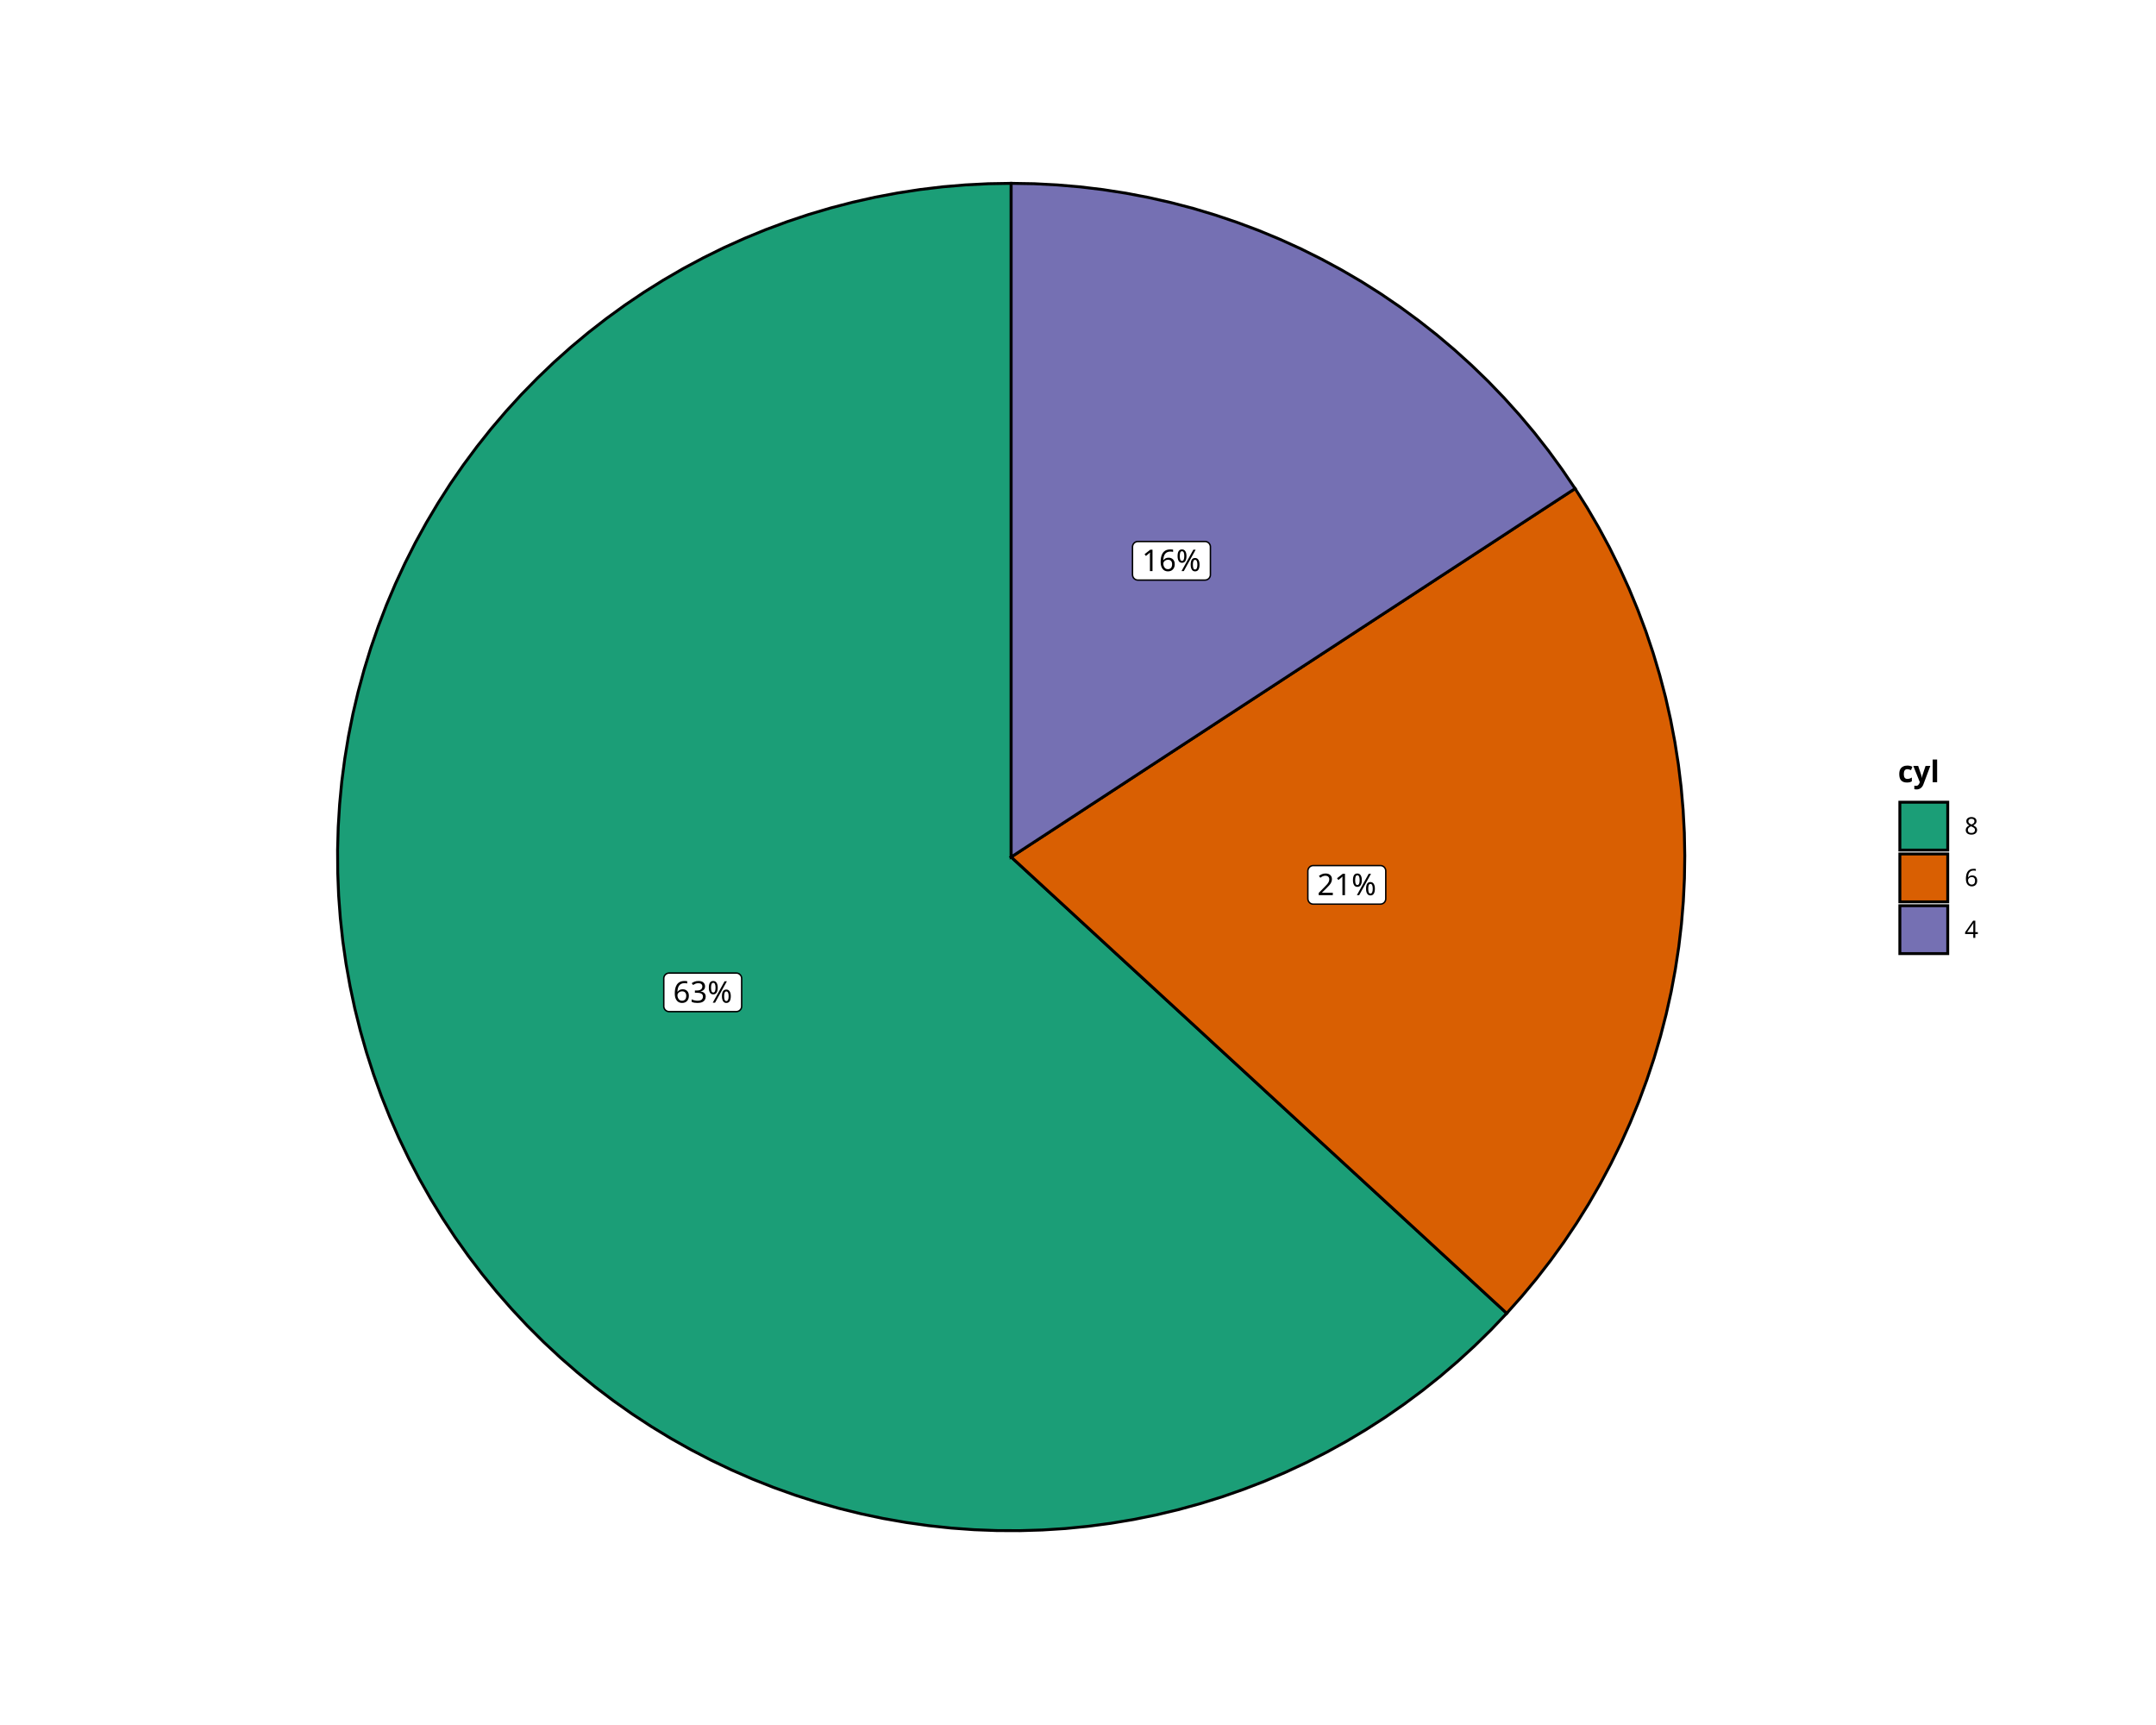
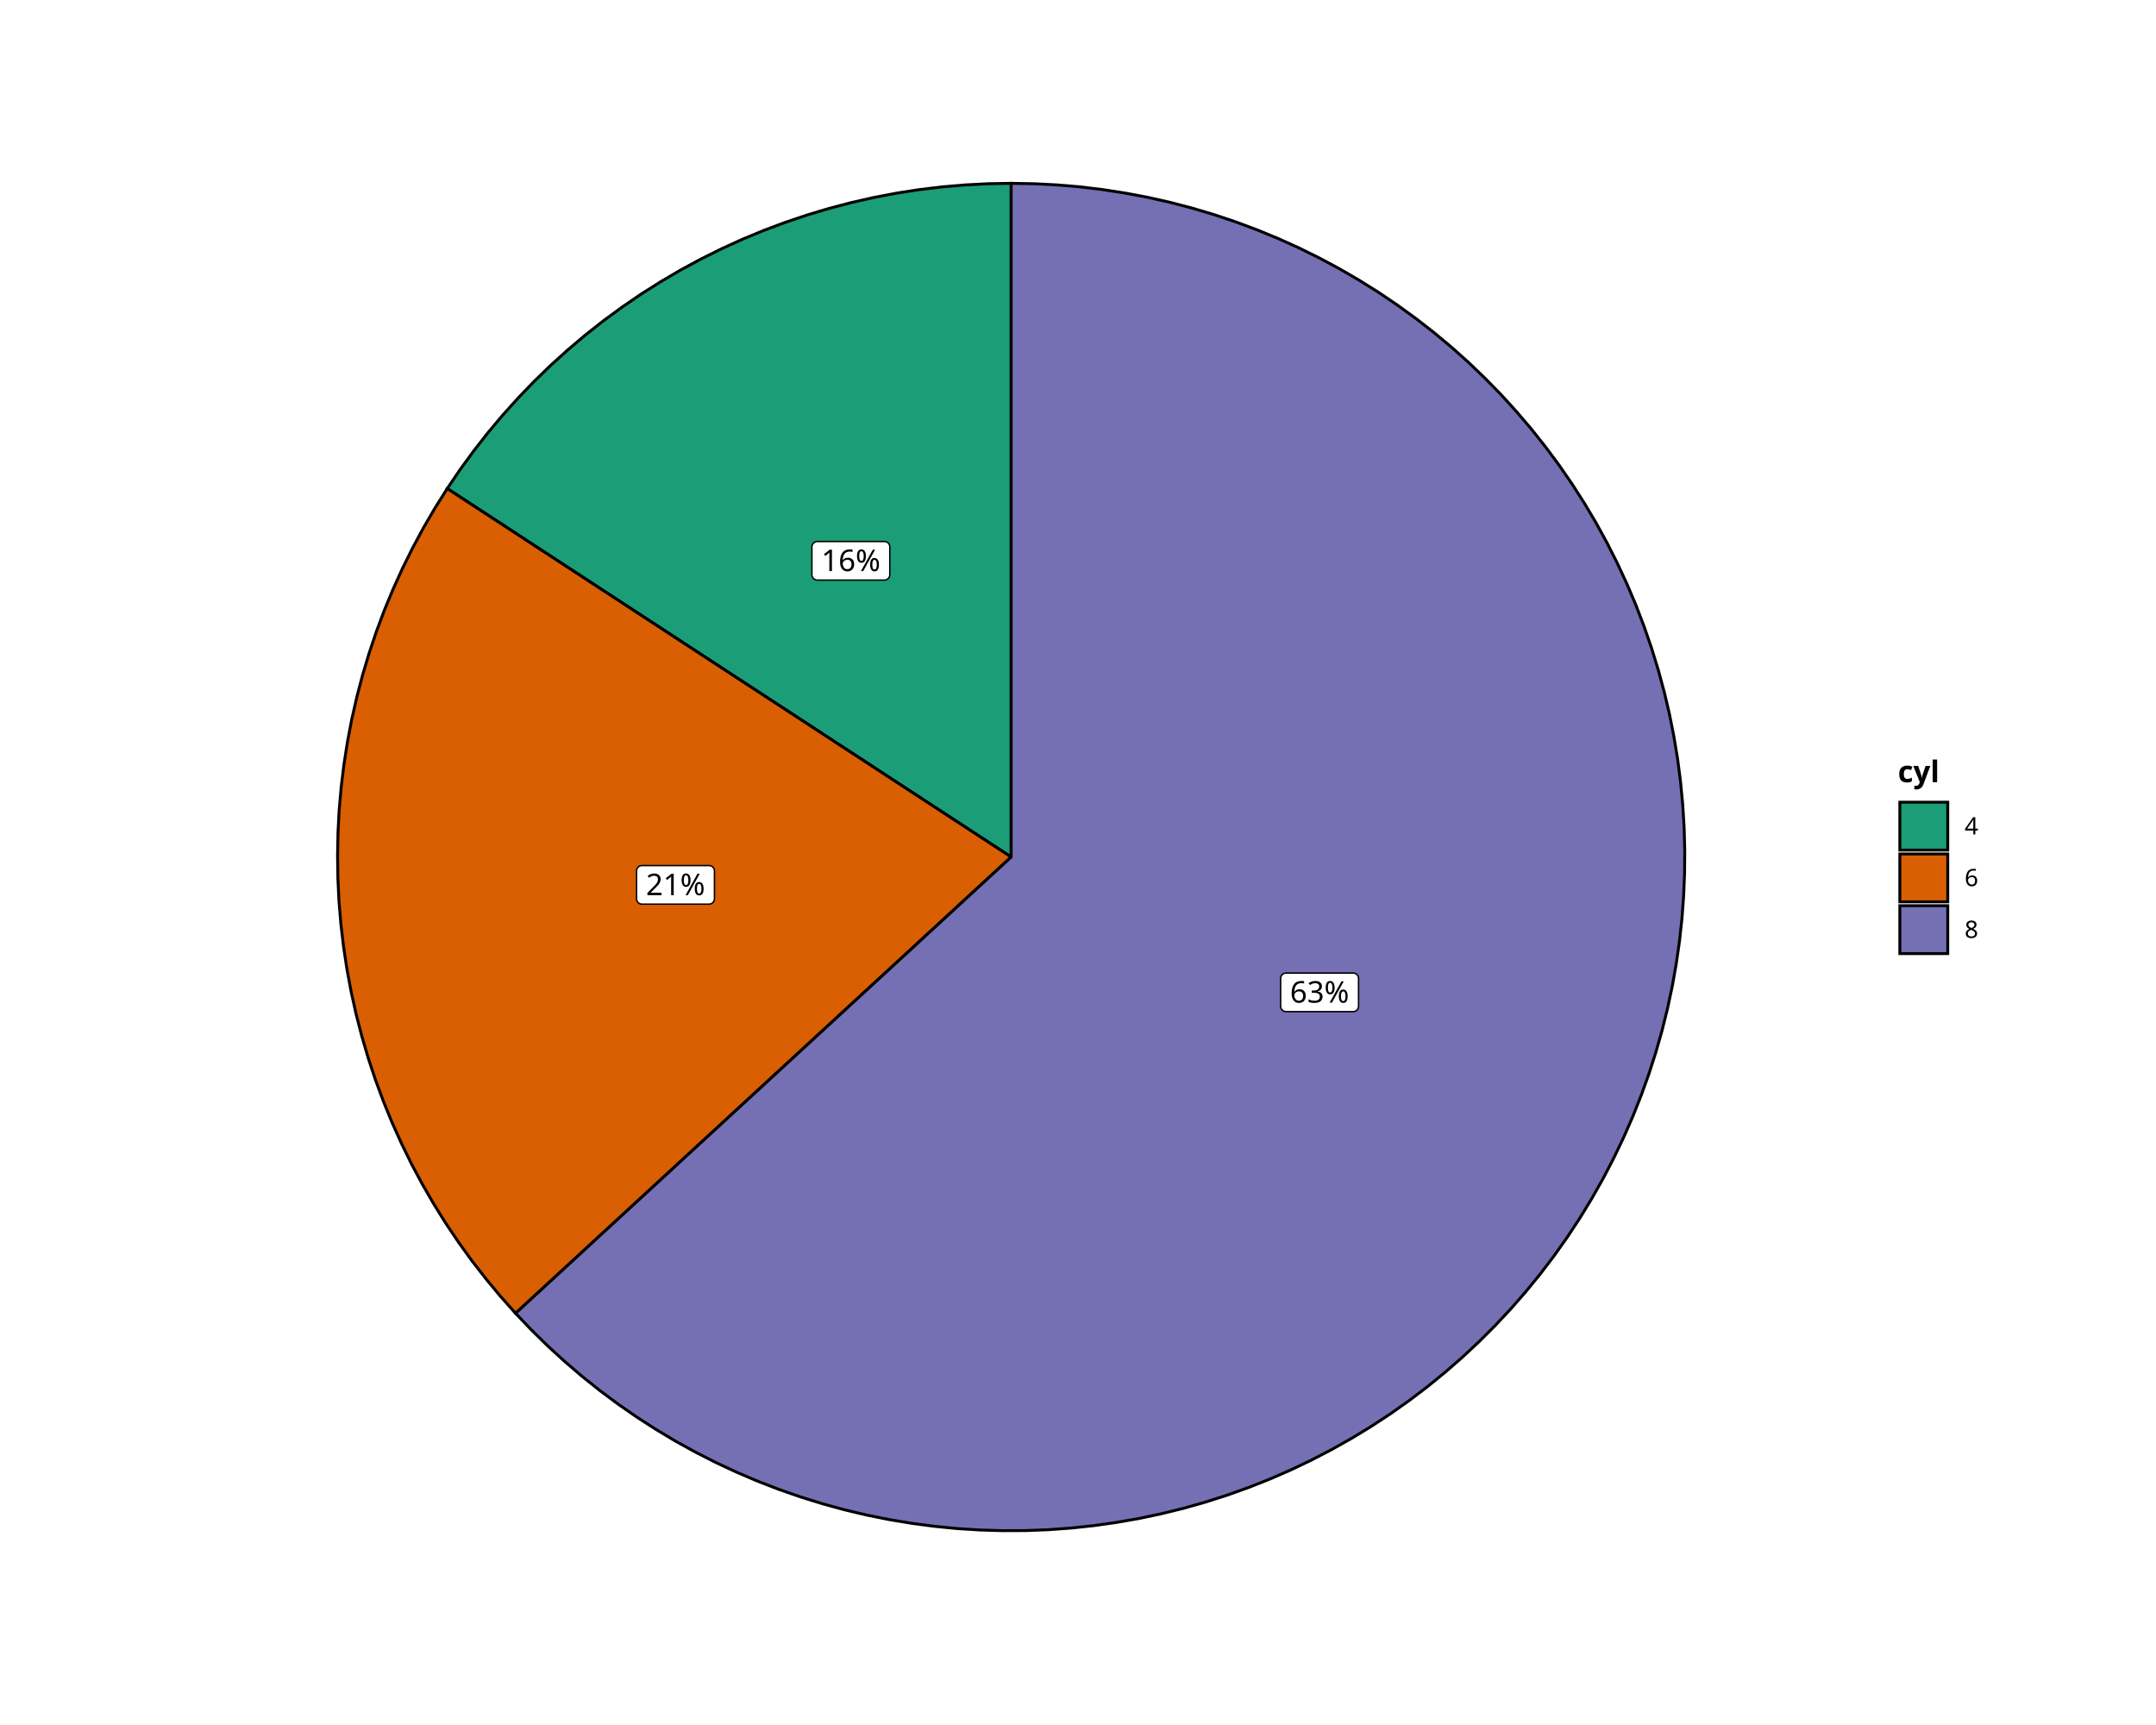
<svg xmlns="http://www.w3.org/2000/svg" class="svglite" data-engine-version="2.0" width="720.00pt" height="576.00pt" viewBox="0 0 720.00 576.00">
  <defs>
    <style type="text/css">
    .svglite line, .svglite polyline, .svglite polygon, .svglite path, .svglite rect, .svglite circle {
      fill: none;
      stroke: #000000;
      stroke-linecap: round;
      stroke-linejoin: round;
      stroke-miterlimit: 10.00;
    }
  </style>
  </defs>
  <rect width="100%" height="100%" style="stroke: none; fill: #FFFFFF;" />
  <defs>
    <clipPath id="cpMC4wMHw3MjAuMDB8MC4wMHw1NzYuMDA=">
      <rect x="0.00" y="0.00" width="720.00" height="576.00" />
    </clipPath>
  </defs>
  <g clip-path="url(#cpMC4wMHw3MjAuMDB8MC4wMHw1NzYuMDA=)">
</g>
  <defs>
    <clipPath id="cpNDkuNTF8NjcwLjQ5fDAuMDB8NTc2LjAw">
      <rect x="49.51" y="0.00" width="620.98" height="576.00" />
    </clipPath>
  </defs>
  <g clip-path="url(#cpNDkuNTF8NjcwLjQ5fDAuMDB8NTc2LjAw)">
    <rect x="49.51" y="0.00" width="620.98" height="576.00" style="stroke-width: 0.97; stroke: #FFFFFF; fill: #FFFFFF;" />
  </g>
  <g clip-path="url(#cpMC4wMHw3MjAuMDB8MC4wMHw1NzYuMDA=)">
</g>
  <defs>
    <clipPath id="cpNTYuNDl8NjE4Ljg3fDQuOTh8NTY3LjM3">
      <rect x="56.49" y="4.98" width="562.38" height="562.38" />
    </clipPath>
  </defs>
  <g clip-path="url(#cpNTYuNDl8NjE4Ljg3fDQuOTh8NTY3LjM3)">
    <rect x="56.49" y="4.98" width="562.38" height="562.38" style="stroke-width: 0.97; stroke: none; fill: #FFFFFF;" />
-     <polygon points="337.68,286.17 337.68,278.42 337.68,270.66 337.68,262.90 337.68,255.15 337.68,247.39 337.68,239.63 337.68,231.87 337.68,224.12 337.68,216.36 337.68,208.60 337.68,200.85 337.68,193.09 337.68,185.33 337.68,177.58 337.68,169.82 337.68,162.06 337.68,154.30 337.68,146.55 337.68,138.79 337.68,131.03 337.68,123.28 337.68,115.52 337.68,107.76 337.68,100.00 337.68,92.25 337.68,84.49 337.68,76.73 337.68,68.98 337.68,61.22 330.05,61.35 322.43,61.74 314.83,62.38 307.25,63.29 299.71,64.45 292.21,65.86 284.77,67.53 277.39,69.45 270.07,71.62 262.83,74.04 255.68,76.70 248.63,79.60 241.67,82.73 234.83,86.11 228.10,89.71 221.51,93.54 215.04,97.59 208.72,101.86 202.54,106.34 196.52,111.02 190.66,115.91 184.97,120.99 179.46,126.27 174.13,131.72 168.98,137.36 164.03,143.16 159.28,149.14 154.74,155.26 150.40,161.54 146.29,167.97 142.39,174.52 138.71,181.21 135.27,188.02 132.06,194.94 129.08,201.96 126.35,209.09 123.85,216.30 121.61,223.59 119.61,230.95 117.86,238.38 116.37,245.86 115.13,253.39 114.14,260.95 113.42,268.55 112.95,276.16 112.74,283.79 112.79,291.42 113.09,299.04 113.66,306.65 114.48,314.24 115.56,321.79 116.90,329.30 118.49,336.76 120.33,344.17 122.42,351.50 124.76,358.76 127.34,365.94 130.17,373.03 133.23,380.02 136.53,386.90 140.06,393.66 143.82,400.30 147.80,406.81 152.00,413.18 156.42,419.40 161.04,425.47 165.87,431.38 170.89,437.12 176.10,442.69 181.50,448.08 187.08,453.28 192.84,458.29 198.76,463.11 204.84,467.72 211.07,472.12 217.45,476.30 223.96,480.27 230.61,484.01 237.38,487.53 244.27,490.82 251.26,493.87 258.35,496.68 265.54,499.25 272.81,501.57 280.15,503.65 287.55,505.47 295.02,507.05 302.53,508.36 310.09,509.43 317.68,510.24 325.29,510.79 332.91,511.08 340.54,511.11 348.17,510.88 355.78,510.40 363.37,509.65 370.94,508.65 378.46,507.40 385.94,505.89 393.36,504.13 400.72,502.11 408.01,499.85 415.21,497.34 422.33,494.59 429.35,491.60 436.26,488.37 443.06,484.91 449.74,481.23 456.29,477.31 462.71,473.18 468.97,468.83 475.09,464.28 481.05,459.52 486.85,454.55 492.47,449.40 497.92,444.06 503.18,438.53 497.47,433.28 491.77,428.02 486.06,422.77 480.35,417.52 474.65,412.26 468.94,407.01 463.23,401.75 457.53,396.50 451.82,391.25 446.11,385.99 440.40,380.74 434.70,375.49 428.99,370.23 423.28,364.98 417.58,359.72 411.87,354.47 406.16,349.22 400.46,343.96 394.75,338.71 389.04,333.46 383.33,328.20 377.63,322.95 371.92,317.70 366.21,312.44 360.51,307.19 354.80,301.93 349.09,296.68 343.39,291.43 337.68,286.17 " style="stroke-width: 0.97; stroke-linecap: butt; stroke-linejoin: miter; fill: #1B9E77;" />
-     <polygon points="337.68,286.17 343.39,291.43 349.09,296.68 354.80,301.93 360.51,307.19 366.21,312.44 371.92,317.70 377.63,322.95 383.33,328.20 389.04,333.46 394.75,338.71 400.46,343.96 406.16,349.22 411.87,354.47 417.58,359.72 423.28,364.98 428.99,370.23 434.70,375.49 440.40,380.74 446.11,385.99 451.82,391.25 457.53,396.50 463.23,401.75 468.94,407.01 474.65,412.26 480.35,417.52 486.06,422.77 491.77,428.02 497.47,433.28 503.18,438.53 508.25,432.83 513.13,426.96 517.80,420.93 522.27,414.75 526.52,408.41 530.56,401.94 534.37,395.33 537.96,388.60 541.32,381.75 544.44,374.79 547.33,367.72 549.97,360.57 552.38,353.33 554.53,346.01 556.43,338.62 558.09,331.17 559.48,323.67 560.63,316.13 561.52,308.55 562.15,300.95 562.52,293.33 562.63,285.70 562.49,278.07 562.08,270.45 561.42,262.85 560.50,255.28 559.32,247.74 557.89,240.24 556.21,232.80 554.27,225.42 552.09,218.11 549.66,210.88 546.98,203.73 544.07,196.68 540.91,189.74 537.53,182.90 533.91,176.18 530.07,169.59 526.00,163.14 519.51,167.38 513.01,171.62 506.52,175.86 500.03,180.11 493.53,184.35 487.04,188.59 480.54,192.83 474.05,197.08 467.56,201.32 461.06,205.56 454.57,209.80 448.07,214.05 441.58,218.29 435.09,222.53 428.59,226.78 422.10,231.02 415.61,235.26 409.11,239.50 402.62,243.75 396.12,247.99 389.63,252.23 383.14,256.47 376.64,260.72 370.15,264.96 363.65,269.20 357.16,273.45 350.67,277.69 344.17,281.93 337.68,286.17 " style="stroke-width: 0.97; stroke-linecap: butt; stroke-linejoin: miter; fill: #D95F02;" />
-     <polygon points="337.68,286.17 344.17,281.93 350.67,277.69 357.16,273.45 363.65,269.20 370.15,264.96 376.64,260.72 383.14,256.47 389.63,252.23 396.12,247.99 402.62,243.75 409.11,239.50 415.61,235.26 422.10,231.02 428.59,226.78 435.09,222.53 441.58,218.29 448.07,214.05 454.57,209.80 461.06,205.56 467.56,201.32 474.05,197.08 480.54,192.83 487.04,188.59 493.53,184.35 500.03,180.11 506.52,175.86 513.01,171.62 519.51,167.38 526.00,163.14 521.68,156.77 517.15,150.55 512.41,144.49 507.46,138.60 502.31,132.88 496.97,127.33 491.44,121.98 485.74,116.82 479.86,111.85 473.81,107.09 467.61,102.54 461.25,98.20 454.75,94.08 448.11,90.19 441.34,86.53 434.46,83.10 427.45,79.91 420.35,76.96 413.14,74.26 405.85,71.80 398.48,69.59 391.03,67.64 383.53,65.94 375.97,64.50 368.36,63.32 360.72,62.40 353.06,61.75 345.37,61.35 337.68,61.22 337.68,68.98 337.68,76.73 337.68,84.49 337.68,92.25 337.68,100.00 337.68,107.76 337.68,115.52 337.68,123.28 337.68,131.03 337.68,138.79 337.68,146.55 337.68,154.30 337.68,162.06 337.68,169.82 337.68,177.58 337.68,185.33 337.68,193.09 337.68,200.85 337.68,208.60 337.68,216.36 337.68,224.12 337.68,231.87 337.68,239.63 337.68,247.39 337.68,255.15 337.68,262.90 337.68,270.66 337.68,278.42 337.68,286.17 " style="stroke-width: 0.97; stroke-linecap: butt; stroke-linejoin: miter; fill: #7570B3;" />
-     <polygon points="223.47,337.80 245.88,337.80 245.81,337.79 246.10,337.78 246.38,337.72 246.65,337.62 246.91,337.48 247.13,337.29 247.32,337.08 247.48,336.83 247.59,336.57 247.66,336.28 247.68,336.00 247.68,336.00 247.68,326.71 247.68,326.71 247.66,326.43 247.59,326.14 247.48,325.88 247.32,325.63 247.13,325.42 246.91,325.23 246.65,325.09 246.38,324.98 246.10,324.93 245.88,324.91 223.47,324.91 223.68,324.93 223.39,324.92 223.11,324.95 222.83,325.03 222.57,325.15 222.33,325.32 222.12,325.52 221.95,325.75 221.81,326.01 221.72,326.28 221.67,326.57 221.67,326.71 221.67,336.00 221.67,335.85 221.67,336.14 221.72,336.43 221.81,336.70 221.95,336.96 222.12,337.19 222.33,337.39 222.57,337.55 222.83,337.68 223.11,337.76 223.39,337.79 " style="stroke-width: 0.48; fill: #FFFFFF;" />
-     <text x="234.67" y="334.80" text-anchor="middle" style="font-size: 10.00px; font-family: sans;" textLength="20.02px" lengthAdjust="spacingAndGlyphs">63%</text>
-     <polygon points="438.56,301.90 460.98,301.90 460.91,301.90 461.20,301.89 461.48,301.83 461.75,301.73 462.00,301.58 462.23,301.40 462.42,301.18 462.57,300.94 462.69,300.67 462.76,300.39 462.78,300.10 462.78,300.10 462.78,290.82 462.78,290.82 462.76,290.53 462.69,290.25 462.57,289.98 462.42,289.74 462.23,289.52 462.00,289.34 461.75,289.19 461.48,289.09 461.20,289.03 460.98,289.02 438.56,289.02 438.78,289.03 438.49,289.02 438.20,289.06 437.92,289.14 437.66,289.26 437.42,289.43 437.22,289.63 437.04,289.86 436.91,290.12 436.82,290.39 436.77,290.68 436.76,290.82 436.76,300.10 436.77,299.96 436.77,300.25 436.82,300.53 436.91,300.81 437.04,301.06 437.22,301.30 437.42,301.50 437.66,301.66 437.92,301.79 438.20,301.87 438.49,301.90 " style="stroke-width: 0.48; fill: #FFFFFF;" />
-     <text x="449.77" y="298.90" text-anchor="middle" style="font-size: 10.00px; font-family: sans;" textLength="20.02px" lengthAdjust="spacingAndGlyphs">21%</text>
-     <polygon points="380.00,193.69 402.42,193.69 402.35,193.69 402.64,193.68 402.92,193.62 403.19,193.52 403.44,193.38 403.67,193.19 403.86,192.98 404.01,192.73 404.13,192.46 404.20,192.18 404.22,191.89 404.22,191.89 404.22,182.61 404.22,182.61 404.20,182.32 404.13,182.04 404.01,181.78 403.86,181.53 403.67,181.31 403.44,181.13 403.19,180.99 402.92,180.88 402.64,180.83 402.42,180.81 380.00,180.81 380.22,180.83 379.93,180.81 379.64,180.85 379.36,180.93 379.10,181.05 378.86,181.22 378.66,181.42 378.48,181.65 378.35,181.91 378.26,182.18 378.21,182.47 378.20,182.61 378.20,191.89 378.21,191.75 378.21,192.04 378.26,192.32 378.35,192.60 378.48,192.86 378.66,193.09 378.86,193.29 379.10,193.45 379.36,193.58 379.64,193.66 379.93,193.69 " style="stroke-width: 0.48; fill: #FFFFFF;" />
-     <text x="391.21" y="190.69" text-anchor="middle" style="font-size: 10.00px; font-family: sans;" textLength="20.02px" lengthAdjust="spacingAndGlyphs">16%</text>
+     <polygon points="337.68,286.17 337.68,278.42 337.68,270.66 337.68,262.90 337.68,255.15 337.68,247.39 337.68,239.63 337.68,231.87 337.68,224.12 337.68,216.36 337.68,208.60 337.68,200.85 337.68,193.09 337.68,185.33 337.68,177.58 337.68,169.82 337.68,162.06 337.68,154.30 337.68,146.55 337.68,138.79 337.68,131.03 337.68,123.28 337.68,115.52 337.68,107.76 337.68,100.00 337.68,92.25 337.68,84.49 337.68,76.73 337.68,68.98 337.68,61.22 329.98,61.35 322.30,61.75 314.63,62.40 306.99,63.32 299.39,64.50 291.83,65.94 284.32,67.64 276.88,69.59 269.51,71.80 262.21,74.26 255.01,76.96 247.90,79.91 240.90,83.10 234.01,86.53 227.24,90.19 220.61,94.08 214.10,98.20 207.75,102.54 201.54,107.09 195.50,111.85 189.62,116.82 183.91,121.98 178.39,127.33 173.05,132.88 167.90,138.60 162.95,144.49 158.21,150.55 153.67,156.77 149.35,163.14 155.85,167.38 162.34,171.62 168.84,175.86 175.33,180.11 181.82,184.35 188.32,188.59 194.81,192.83 201.31,197.08 207.80,201.32 214.29,205.56 220.79,209.80 227.28,214.05 233.78,218.29 240.27,222.53 246.76,226.78 253.26,231.02 259.75,235.26 266.25,239.50 272.74,243.75 279.23,247.99 285.73,252.23 292.22,256.47 298.71,260.72 305.21,264.96 311.70,269.20 318.20,273.45 324.69,277.69 331.18,281.93 337.68,286.17 " style="stroke-width: 0.97; stroke-linecap: butt; stroke-linejoin: miter; fill: #1B9E77;" />
+     <polygon points="337.68,286.17 331.18,281.93 324.69,277.69 318.20,273.45 311.70,269.20 305.21,264.96 298.71,260.72 292.22,256.47 285.73,252.23 279.23,247.99 272.74,243.75 266.25,239.50 259.75,235.26 253.26,231.02 246.76,226.78 240.27,222.53 233.78,218.29 227.28,214.05 220.79,209.80 214.29,205.56 207.80,201.32 201.31,197.08 194.81,192.83 188.32,188.59 181.82,184.35 175.33,180.11 168.84,175.86 162.34,171.62 155.85,167.38 149.35,163.14 145.29,169.59 141.45,176.18 137.83,182.90 134.44,189.74 131.29,196.68 128.37,203.73 125.70,210.88 123.27,218.11 121.08,225.42 119.15,232.80 117.46,240.24 116.03,247.74 114.86,255.28 113.94,262.85 113.27,270.45 112.87,278.07 112.73,285.70 112.84,293.33 113.21,300.95 113.84,308.55 114.73,316.13 115.87,323.67 117.27,331.17 118.92,338.62 120.83,346.01 122.98,353.33 125.38,360.57 128.03,367.72 130.91,374.79 134.04,381.75 137.39,388.60 140.98,395.33 144.80,401.94 148.83,408.41 153.09,414.75 157.55,420.93 162.23,426.96 167.10,432.83 172.17,438.53 177.88,433.28 183.59,428.02 189.30,422.77 195.00,417.52 200.71,412.26 206.42,407.01 212.12,401.75 217.83,396.50 223.54,391.25 229.24,385.99 234.95,380.74 240.66,375.49 246.37,370.23 252.07,364.98 257.78,359.72 263.49,354.47 269.19,349.22 274.90,343.96 280.61,338.71 286.31,333.46 292.02,328.20 297.73,322.95 303.44,317.70 309.14,312.44 314.85,307.19 320.56,301.93 326.26,296.68 331.97,291.43 337.68,286.17 " style="stroke-width: 0.97; stroke-linecap: butt; stroke-linejoin: miter; fill: #D95F02;" />
+     <polygon points="337.68,286.17 331.97,291.43 326.26,296.68 320.56,301.93 314.85,307.19 309.14,312.44 303.44,317.70 297.73,322.95 292.02,328.20 286.31,333.46 280.61,338.71 274.90,343.96 269.19,349.22 263.49,354.47 257.78,359.72 252.07,364.98 246.37,370.23 240.66,375.49 234.95,380.74 229.24,385.99 223.54,391.25 217.83,396.50 212.12,401.75 206.42,407.01 200.71,412.26 195.00,417.52 189.30,422.77 183.59,428.02 177.88,433.28 172.17,438.53 177.44,444.06 182.88,449.40 188.51,454.55 194.30,459.52 200.26,464.28 206.38,468.83 212.65,473.18 219.06,477.31 225.61,481.23 232.29,484.91 239.09,488.37 246.01,491.60 253.03,494.59 260.14,497.34 267.35,499.85 274.63,502.11 281.99,504.13 289.42,505.89 296.89,507.40 304.42,508.65 311.98,509.65 319.58,510.40 327.19,510.88 334.82,511.11 342.45,511.08 350.07,510.79 357.68,510.24 365.27,509.43 372.82,508.36 380.34,507.05 387.80,505.47 395.21,503.65 402.55,501.57 409.82,499.25 417.00,496.68 424.09,493.87 431.09,490.82 437.97,487.53 444.74,484.01 451.39,480.27 457.91,476.30 464.29,472.12 470.52,467.72 476.60,463.11 482.52,458.29 488.27,453.28 493.85,448.08 499.25,442.69 504.47,437.12 509.49,431.38 514.32,425.47 518.94,419.40 523.35,413.18 527.55,406.81 531.53,400.30 535.29,393.66 538.82,386.90 542.12,380.02 545.19,373.03 548.01,365.94 550.60,358.76 552.94,351.50 555.03,344.17 556.87,336.76 558.46,329.30 559.79,321.79 560.87,314.24 561.70,306.65 562.26,299.04 562.57,291.42 562.62,283.79 562.41,276.16 561.94,268.55 561.21,260.95 560.23,253.39 558.99,245.86 557.50,238.38 555.75,230.95 553.75,223.59 551.50,216.30 549.01,209.09 546.28,201.96 543.30,194.94 540.09,188.02 536.64,181.21 532.97,174.52 529.07,167.97 524.95,161.54 520.62,155.26 516.07,149.14 511.32,143.16 506.37,137.36 501.23,131.72 495.90,126.27 490.39,120.99 484.70,115.91 478.84,111.02 472.82,106.34 466.64,101.86 460.32,97.59 453.85,93.54 447.25,89.71 440.53,86.11 433.68,82.73 426.73,79.60 419.67,76.70 412.52,74.04 405.29,71.62 397.97,69.45 390.59,67.53 383.14,65.86 375.64,64.45 368.10,63.29 360.53,62.38 352.93,61.74 345.31,61.35 337.68,61.22 337.68,68.98 337.68,76.73 337.68,84.49 337.68,92.25 337.68,100.00 337.68,107.76 337.68,115.52 337.68,123.28 337.68,131.03 337.68,138.79 337.68,146.55 337.68,154.30 337.68,162.06 337.68,169.82 337.68,177.58 337.68,185.33 337.68,193.09 337.68,200.85 337.68,208.60 337.68,216.36 337.68,224.12 337.68,231.87 337.68,239.63 337.68,247.39 337.68,255.15 337.68,262.90 337.68,270.66 337.68,278.42 337.68,286.17 " style="stroke-width: 0.97; stroke-linecap: butt; stroke-linejoin: miter; fill: #7570B3;" />
+     <polygon points="272.94,193.69 295.35,193.69 295.28,193.69 295.57,193.68 295.85,193.62 296.12,193.52 296.38,193.38 296.60,193.19 296.79,192.98 296.95,192.73 297.06,192.46 297.13,192.18 297.15,191.89 297.15,191.89 297.15,182.61 297.15,182.61 297.13,182.32 297.06,182.04 296.95,181.78 296.79,181.53 296.60,181.31 296.38,181.13 296.12,180.99 295.85,180.88 295.57,180.83 295.35,180.81 272.94,180.81 273.15,180.83 272.86,180.81 272.58,180.85 272.30,180.93 272.04,181.05 271.80,181.22 271.59,181.42 271.42,181.65 271.28,181.91 271.19,182.18 271.14,182.47 271.14,182.61 271.14,191.89 271.14,191.75 271.14,192.04 271.19,192.32 271.28,192.60 271.42,192.86 271.59,193.09 271.80,193.29 272.04,193.45 272.30,193.58 272.58,193.66 272.86,193.69 " style="stroke-width: 0.48; fill: #FFFFFF;" />
+     <text x="284.15" y="190.69" text-anchor="middle" style="font-size: 10.00px; font-family: sans;" textLength="20.02px" lengthAdjust="spacingAndGlyphs">16%</text>
+     <polygon points="214.38,301.90 236.79,301.90 236.72,301.90 237.01,301.89 237.29,301.83 237.57,301.73 237.82,301.58 238.04,301.40 238.23,301.18 238.39,300.94 238.50,300.67 238.57,300.39 238.59,300.10 238.59,300.10 238.59,290.82 238.59,290.82 238.57,290.53 238.50,290.25 238.39,289.98 238.23,289.74 238.04,289.52 237.82,289.34 237.57,289.19 237.29,289.09 237.01,289.03 236.79,289.02 214.38,289.02 214.59,289.03 214.31,289.02 214.02,289.06 213.74,289.14 213.48,289.26 213.24,289.43 213.03,289.63 212.86,289.86 212.72,290.12 212.63,290.39 212.58,290.68 212.58,290.82 212.58,300.10 212.58,299.96 212.58,300.25 212.63,300.53 212.72,300.81 212.86,301.06 213.03,301.30 213.24,301.50 213.48,301.66 213.74,301.79 214.02,301.87 214.31,301.90 " style="stroke-width: 0.48; fill: #FFFFFF;" />
+     <text x="225.59" y="298.90" text-anchor="middle" style="font-size: 10.00px; font-family: sans;" textLength="20.02px" lengthAdjust="spacingAndGlyphs">21%</text>
+     <polygon points="429.47,337.80 451.89,337.80 451.82,337.79 452.11,337.78 452.39,337.72 452.66,337.62 452.91,337.48 453.14,337.29 453.33,337.08 453.48,336.83 453.60,336.57 453.67,336.28 453.69,336.00 453.69,336.00 453.69,326.71 453.69,326.71 453.67,326.43 453.60,326.14 453.48,325.88 453.33,325.63 453.14,325.42 452.91,325.23 452.66,325.09 452.39,324.98 452.11,324.93 451.89,324.91 429.47,324.91 429.69,324.93 429.40,324.92 429.11,324.95 428.84,325.03 428.57,325.15 428.34,325.32 428.13,325.52 427.95,325.75 427.82,326.01 427.73,326.28 427.68,326.57 427.67,326.71 427.67,336.00 427.68,335.85 427.68,336.14 427.73,336.43 427.82,336.70 427.95,336.96 428.13,337.19 428.34,337.39 428.57,337.55 428.84,337.68 429.11,337.76 429.40,337.79 " style="stroke-width: 0.48; fill: #FFFFFF;" />
+     <text x="440.68" y="334.80" text-anchor="middle" style="font-size: 10.00px; font-family: sans;" textLength="20.02px" lengthAdjust="spacingAndGlyphs">63%</text>
  </g>
  <g clip-path="url(#cpMC4wMHw3MjAuMDB8MC4wMHw1NzYuMDA=)">
    <rect x="628.83" y="248.30" width="36.67" height="75.74" style="stroke-width: 0.97; stroke: none; fill: #FFFFFF;" />
    <text x="633.81" y="261.20" style="font-size: 10.00px; font-weight: bold; font-family: sans;" textLength="12.23px" lengthAdjust="spacingAndGlyphs">cyl</text>
    <rect x="633.81" y="267.22" width="17.28" height="17.28" style="stroke-width: 0.97; stroke: none; fill: #FFFFFF;" />
    <rect x="634.46" y="267.87" width="15.99" height="15.99" style="stroke-width: 0.97; stroke-linecap: butt; stroke-linejoin: miter; fill: #1B9E77;" />
    <rect x="633.81" y="284.50" width="17.28" height="17.28" style="stroke-width: 0.97; stroke: none; fill: #FFFFFF;" />
    <rect x="634.46" y="285.15" width="15.99" height="15.99" style="stroke-width: 0.97; stroke-linecap: butt; stroke-linejoin: miter; fill: #D95F02;" />
    <rect x="633.81" y="301.78" width="17.28" height="17.28" style="stroke-width: 0.97; stroke: none; fill: #FFFFFF;" />
    <rect x="634.46" y="302.43" width="15.99" height="15.99" style="stroke-width: 0.97; stroke-linecap: butt; stroke-linejoin: miter; fill: #7570B3;" />
-     <text x="656.08" y="278.62" style="font-size: 8.00px; font-family: sans;" textLength="4.45px" lengthAdjust="spacingAndGlyphs">8</text>
+     <text x="656.08" y="278.62" style="font-size: 8.00px; font-family: sans;" textLength="4.45px" lengthAdjust="spacingAndGlyphs">4</text>
    <text x="656.08" y="295.90" style="font-size: 8.00px; font-family: sans;" textLength="4.45px" lengthAdjust="spacingAndGlyphs">6</text>
-     <text x="656.08" y="313.18" style="font-size: 8.00px; font-family: sans;" textLength="4.45px" lengthAdjust="spacingAndGlyphs">4</text>
+     <text x="656.08" y="313.18" style="font-size: 8.00px; font-family: sans;" textLength="4.45px" lengthAdjust="spacingAndGlyphs">8</text>
  </g>
</svg>
